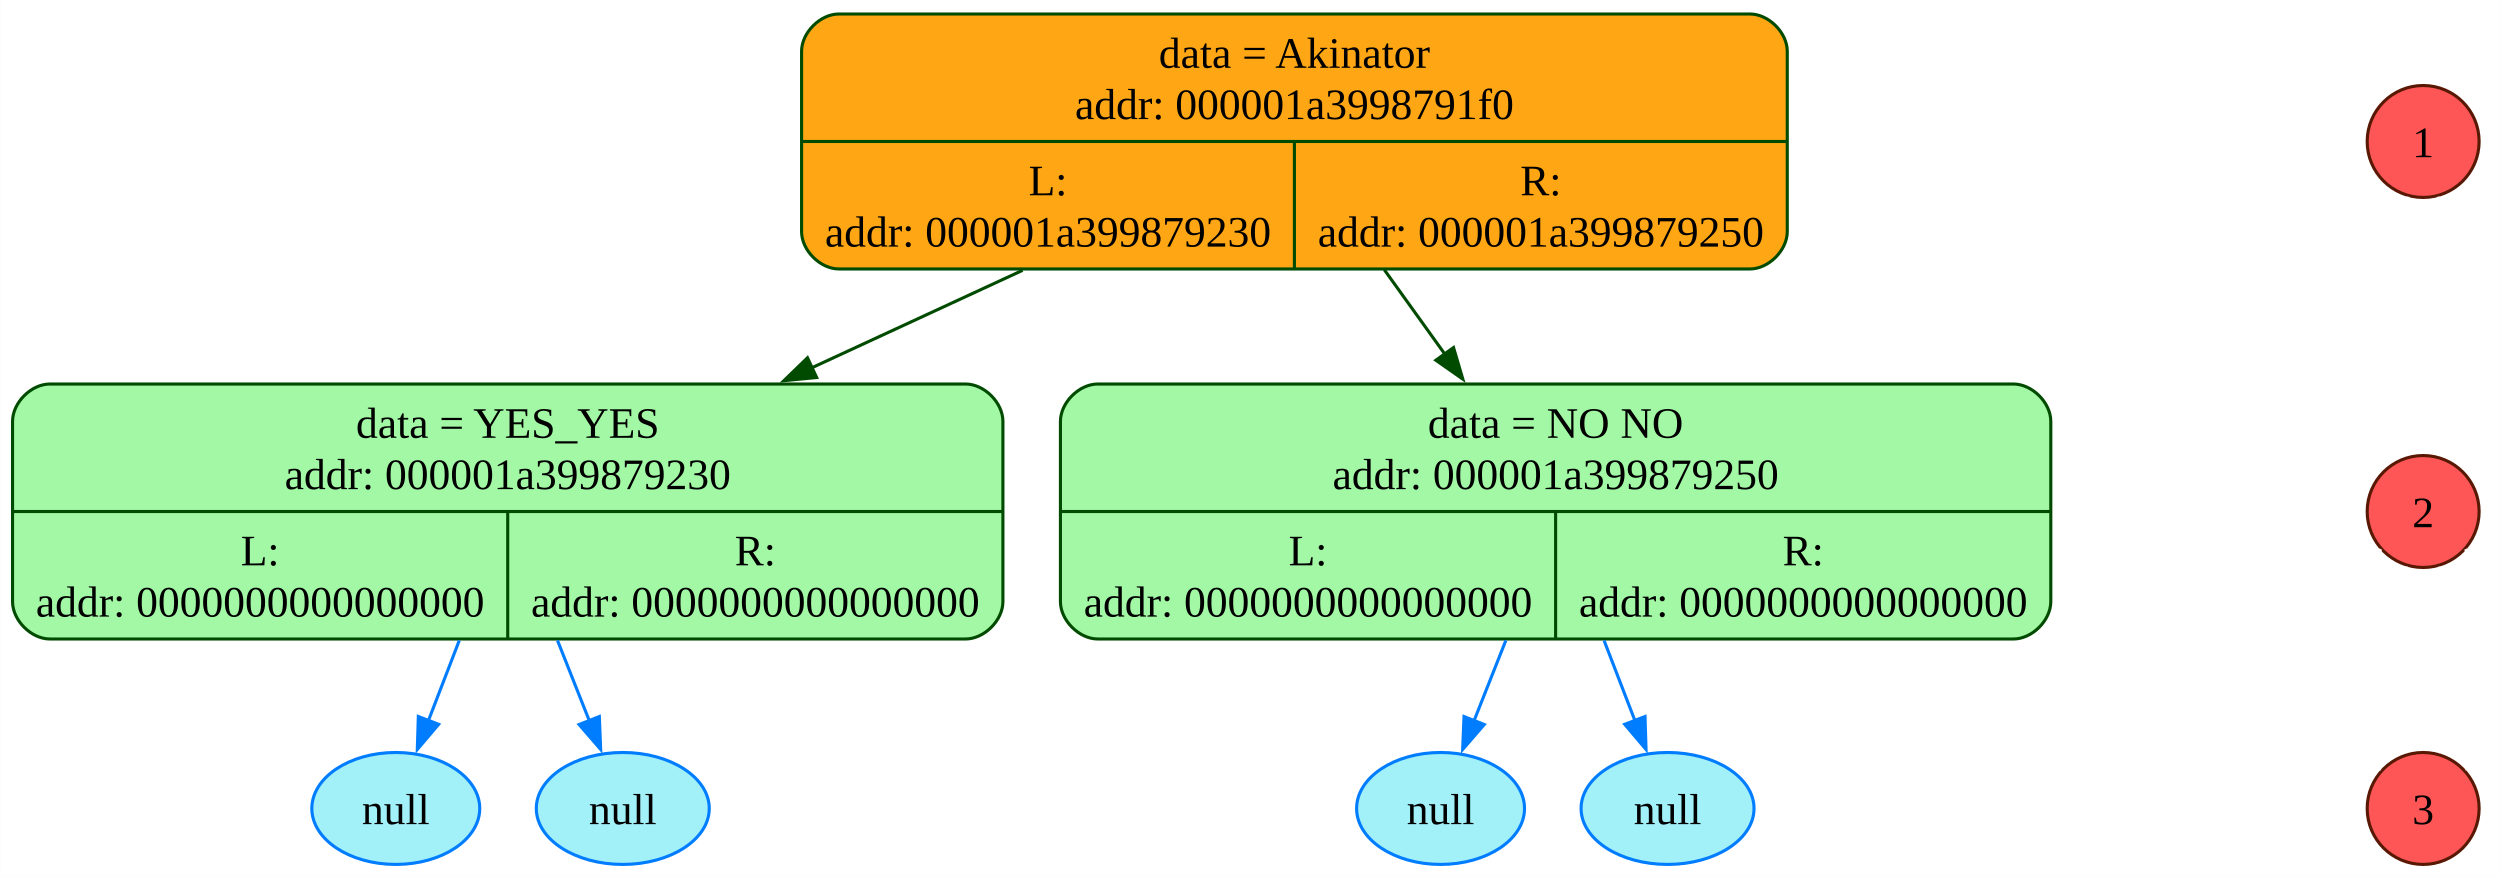
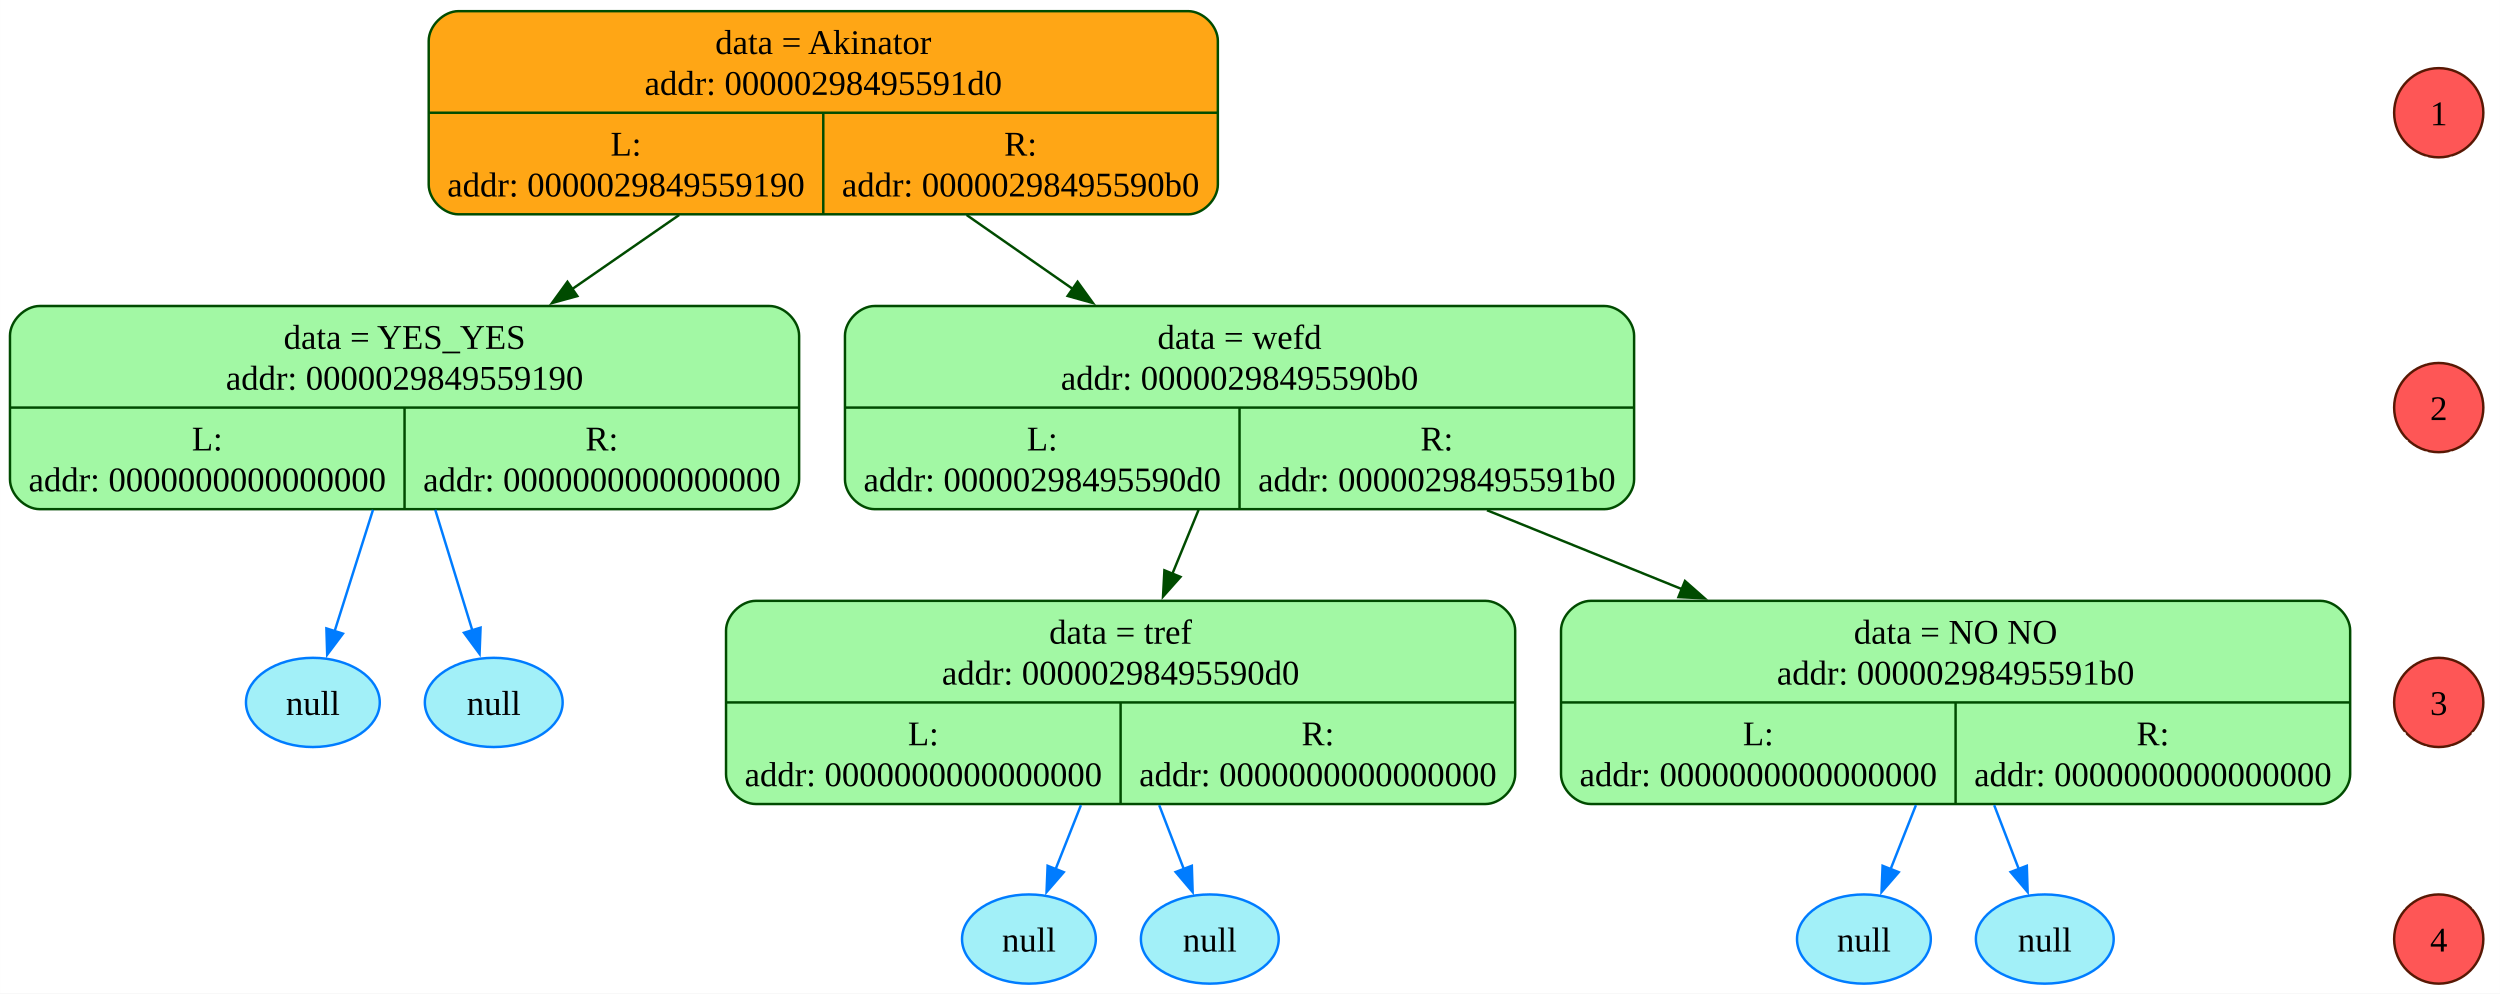
- <svg xmlns="http://www.w3.org/2000/svg" width="804pt" height="282pt" viewBox="0.00 0.00 803.93 282.00">
-   <g id="graph0" class="graph" transform="scale(1 1) rotate(0) translate(4 278)">
-     <polygon fill="white" stroke="none" points="-4,4 -4,-278 799.93,-278 799.93,4 -4,4" />
+ <svg xmlns="http://www.w3.org/2000/svg" width="1009pt" height="401pt" viewBox="0.00 0.00 1008.95 401.00">
+   <g id="graph0" class="graph" transform="scale(1 1) rotate(0) translate(4 397)">
+     <polygon fill="white" stroke="none" points="-4,4 -4,-397 1004.95,-397 1004.95,4 -4,4" />
    <g id="node1" class="node">
-       <path fill="#ffa615" stroke="#004b00" d="M265.75,-191.5C265.75,-191.5 558.75,-191.5 558.75,-191.5 564.75,-191.5 570.75,-197.5 570.75,-203.5 570.75,-203.5 570.75,-261.5 570.75,-261.5 570.75,-267.5 564.75,-273.5 558.75,-273.5 558.75,-273.5 265.75,-273.5 265.75,-273.5 259.75,-273.5 253.75,-267.5 253.75,-261.5 253.75,-261.5 253.75,-203.5 253.75,-203.5 253.75,-197.5 259.75,-191.5 265.75,-191.5" />
-       <text text-anchor="middle" x="412.25" y="-256.2" font-family="Times New Roman,serif" font-size="14.00">data = Akinator </text>
-       <text text-anchor="middle" x="412.25" y="-239.7" font-family="Times New Roman,serif" font-size="14.00"> addr: 000001a3998791f0</text>
-       <polyline fill="none" stroke="#004b00" points="253.75,-232.5 570.75,-232.5" />
-       <text text-anchor="middle" x="333" y="-215.2" font-family="Times New Roman,serif" font-size="14.00">L:</text>
-       <text text-anchor="middle" x="333" y="-198.7" font-family="Times New Roman,serif" font-size="14.00"> addr: 000001a399879230</text>
-       <polyline fill="none" stroke="#004b00" points="412.25,-191.5 412.25,-232.5" />
-       <text text-anchor="middle" x="491.5" y="-215.2" font-family="Times New Roman,serif" font-size="14.00">R: </text>
-       <text text-anchor="middle" x="491.5" y="-198.7" font-family="Times New Roman,serif" font-size="14.00"> addr: 000001a399879250</text>
+       <path fill="#ffa615" stroke="#004b00" d="M181,-310.5C181,-310.5 475.5,-310.5 475.5,-310.5 481.5,-310.5 487.5,-316.5 487.5,-322.5 487.5,-322.5 487.5,-380.5 487.5,-380.5 487.5,-386.5 481.5,-392.5 475.5,-392.5 475.5,-392.5 181,-392.5 181,-392.5 175,-392.5 169,-386.5 169,-380.5 169,-380.5 169,-322.5 169,-322.5 169,-316.5 175,-310.5 181,-310.5" />
+       <text text-anchor="middle" x="328.25" y="-375.2" font-family="Times New Roman,serif" font-size="14.00">data = Akinator </text>
+       <text text-anchor="middle" x="328.25" y="-358.7" font-family="Times New Roman,serif" font-size="14.00"> addr: 00000298495591d0</text>
+       <polyline fill="none" stroke="#004b00" points="169,-351.5 487.5,-351.5" />
+       <text text-anchor="middle" x="248.62" y="-334.2" font-family="Times New Roman,serif" font-size="14.00">L:</text>
+       <text text-anchor="middle" x="248.62" y="-317.7" font-family="Times New Roman,serif" font-size="14.00"> addr: 0000029849559190</text>
+       <polyline fill="none" stroke="#004b00" points="328.25,-310.5 328.25,-351.5" />
+       <text text-anchor="middle" x="407.88" y="-334.2" font-family="Times New Roman,serif" font-size="14.00">R: </text>
+       <text text-anchor="middle" x="407.88" y="-317.7" font-family="Times New Roman,serif" font-size="14.00"> addr: 00000298495590b0</text>
    </g>
    <g id="node4" class="node">
-       <path fill="#a2f8a4" stroke="#004b00" d="M12,-72.5C12,-72.5 306.5,-72.5 306.5,-72.5 312.5,-72.5 318.5,-78.5 318.5,-84.5 318.5,-84.5 318.5,-142.5 318.5,-142.5 318.5,-148.5 312.5,-154.5 306.5,-154.5 306.5,-154.5 12,-154.5 12,-154.5 6,-154.5 0,-148.5 0,-142.5 0,-142.5 0,-84.5 0,-84.5 0,-78.5 6,-72.5 12,-72.5" />
-       <text text-anchor="middle" x="159.25" y="-137.2" font-family="Times New Roman,serif" font-size="14.00">data = YES_YES </text>
-       <text text-anchor="middle" x="159.25" y="-120.7" font-family="Times New Roman,serif" font-size="14.00"> addr: 000001a399879230</text>
-       <polyline fill="none" stroke="#004b00" points="0,-113.5 318.5,-113.5" />
-       <text text-anchor="middle" x="79.62" y="-96.2" font-family="Times New Roman,serif" font-size="14.00">L:</text>
-       <text text-anchor="middle" x="79.62" y="-79.7" font-family="Times New Roman,serif" font-size="14.00"> addr: 0000000000000000</text>
-       <polyline fill="none" stroke="#004b00" points="159.25,-72.5 159.25,-113.5" />
-       <text text-anchor="middle" x="238.88" y="-96.2" font-family="Times New Roman,serif" font-size="14.00">R: </text>
-       <text text-anchor="middle" x="238.88" y="-79.7" font-family="Times New Roman,serif" font-size="14.00"> addr: 0000000000000000</text>
+       <path fill="#a2f8a4" stroke="#004b00" d="M12,-191.5C12,-191.5 306.5,-191.5 306.5,-191.5 312.5,-191.5 318.5,-197.5 318.5,-203.5 318.5,-203.5 318.5,-261.5 318.5,-261.5 318.5,-267.5 312.5,-273.5 306.5,-273.5 306.5,-273.5 12,-273.5 12,-273.5 6,-273.5 0,-267.5 0,-261.5 0,-261.5 0,-203.5 0,-203.5 0,-197.5 6,-191.5 12,-191.5" />
+       <text text-anchor="middle" x="159.25" y="-256.2" font-family="Times New Roman,serif" font-size="14.00">data = YES_YES </text>
+       <text text-anchor="middle" x="159.25" y="-239.7" font-family="Times New Roman,serif" font-size="14.00"> addr: 0000029849559190</text>
+       <polyline fill="none" stroke="#004b00" points="0,-232.5 318.5,-232.5" />
+       <text text-anchor="middle" x="79.62" y="-215.2" font-family="Times New Roman,serif" font-size="14.00">L:</text>
+       <text text-anchor="middle" x="79.62" y="-198.7" font-family="Times New Roman,serif" font-size="14.00"> addr: 0000000000000000</text>
+       <polyline fill="none" stroke="#004b00" points="159.25,-191.5 159.25,-232.5" />
+       <text text-anchor="middle" x="238.88" y="-215.2" font-family="Times New Roman,serif" font-size="14.00">R: </text>
+       <text text-anchor="middle" x="238.88" y="-198.7" font-family="Times New Roman,serif" font-size="14.00"> addr: 0000000000000000</text>
    </g>
    <g id="edge2" class="edge">
-       <path fill="none" stroke="#004b00" d="M324.83,-191.07C302.9,-180.93 279.24,-169.99 256.86,-159.64" />
-       <polygon fill="#004b00" stroke="#004b00" points="258.6,-156.59 248.05,-155.57 255.66,-162.94 258.6,-156.59" />
+       <path fill="none" stroke="#004b00" d="M270.09,-310.24C256.15,-300.58 241.14,-290.2 226.82,-280.28" />
+       <polygon fill="#004b00" stroke="#004b00" points="228.98,-277.51 218.76,-274.7 224.99,-283.27 228.98,-277.51" />
    </g>
    <g id="node5" class="node">
-       <path fill="#a2f8a4" stroke="#004b00" d="M349,-72.5C349,-72.5 643.5,-72.5 643.5,-72.5 649.5,-72.5 655.5,-78.5 655.5,-84.5 655.5,-84.5 655.5,-142.5 655.5,-142.5 655.5,-148.5 649.5,-154.5 643.5,-154.5 643.5,-154.5 349,-154.5 349,-154.5 343,-154.5 337,-148.5 337,-142.5 337,-142.5 337,-84.5 337,-84.5 337,-78.5 343,-72.5 349,-72.5" />
-       <text text-anchor="middle" x="496.25" y="-137.2" font-family="Times New Roman,serif" font-size="14.00">data = NO NO </text>
-       <text text-anchor="middle" x="496.25" y="-120.7" font-family="Times New Roman,serif" font-size="14.00"> addr: 000001a399879250</text>
-       <polyline fill="none" stroke="#004b00" points="337,-113.5 655.5,-113.5" />
-       <text text-anchor="middle" x="416.62" y="-96.2" font-family="Times New Roman,serif" font-size="14.00">L:</text>
-       <text text-anchor="middle" x="416.62" y="-79.7" font-family="Times New Roman,serif" font-size="14.00"> addr: 0000000000000000</text>
-       <polyline fill="none" stroke="#004b00" points="496.25,-72.5 496.25,-113.5" />
-       <text text-anchor="middle" x="575.88" y="-96.2" font-family="Times New Roman,serif" font-size="14.00">R: </text>
-       <text text-anchor="middle" x="575.88" y="-79.7" font-family="Times New Roman,serif" font-size="14.00"> addr: 0000000000000000</text>
+       <path fill="#a2f8a4" stroke="#004b00" d="M349,-191.5C349,-191.5 643.5,-191.5 643.5,-191.5 649.5,-191.5 655.5,-197.5 655.5,-203.5 655.5,-203.5 655.5,-261.5 655.5,-261.5 655.5,-267.5 649.5,-273.5 643.5,-273.5 643.5,-273.5 349,-273.5 349,-273.5 343,-273.5 337,-267.5 337,-261.5 337,-261.5 337,-203.5 337,-203.5 337,-197.5 343,-191.5 349,-191.5" />
+       <text text-anchor="middle" x="496.25" y="-256.2" font-family="Times New Roman,serif" font-size="14.00">data = wefd </text>
+       <text text-anchor="middle" x="496.25" y="-239.7" font-family="Times New Roman,serif" font-size="14.00"> addr: 00000298495590b0</text>
+       <polyline fill="none" stroke="#004b00" points="337,-232.5 655.5,-232.5" />
+       <text text-anchor="middle" x="416.62" y="-215.2" font-family="Times New Roman,serif" font-size="14.00">L:</text>
+       <text text-anchor="middle" x="416.62" y="-198.7" font-family="Times New Roman,serif" font-size="14.00"> addr: 00000298495590d0</text>
+       <polyline fill="none" stroke="#004b00" points="496.25,-191.5 496.25,-232.5" />
+       <text text-anchor="middle" x="575.88" y="-215.2" font-family="Times New Roman,serif" font-size="14.00">R: </text>
+       <text text-anchor="middle" x="575.88" y="-198.7" font-family="Times New Roman,serif" font-size="14.00"> addr: 00000298495591b0</text>
    </g>
    <g id="edge3" class="edge">
-       <path fill="none" stroke="#004b00" d="M441.16,-191.24C447.43,-182.5 454.13,-173.17 460.62,-164.12" />
-       <polygon fill="#004b00" stroke="#004b00" points="463.42,-166.23 466.41,-156.07 457.73,-162.15 463.42,-166.23" />
+       <path fill="none" stroke="#004b00" d="M386.07,-310.24C399.93,-300.58 414.84,-290.2 429.08,-280.28" />
+       <polygon fill="#004b00" stroke="#004b00" points="430.88,-283.29 437.09,-274.7 426.88,-277.55 430.88,-283.29" />
    </g>
    <g id="node2" class="node">
-       <ellipse fill="#fe5656" stroke="#581804" cx="775.25" cy="-232.5" rx="18" ry="18" />
-       <text text-anchor="middle" x="775.25" y="-227.45" font-family="Times New Roman,serif" font-size="14.00">1</text>
+       <ellipse fill="#fe5656" stroke="#581804" cx="980.25" cy="-351.5" rx="18" ry="18" />
+       <text text-anchor="middle" x="980.25" y="-346.45" font-family="Times New Roman,serif" font-size="14.00">1</text>
    </g>
    <g id="node3" class="node">
-       <ellipse fill="#fe5656" stroke="#581804" cx="775.25" cy="-113.5" rx="18" ry="18" />
-       <text text-anchor="middle" x="775.25" y="-108.45" font-family="Times New Roman,serif" font-size="14.00">2</text>
+       <ellipse fill="#fe5656" stroke="#581804" cx="980.25" cy="-232.5" rx="18" ry="18" />
+       <text text-anchor="middle" x="980.25" y="-227.45" font-family="Times New Roman,serif" font-size="14.00">2</text>
    </g>
    <g id="edge1" class="edge">
-       <path fill="none" stroke="white" d="M770.35,-214.74C768.26,-195.88 767.94,-164.96 769.4,-142.44" />
-       <polygon fill="white" stroke="white" points="772.86,-143 770.22,-132.74 765.89,-142.41 772.86,-143" />
+       <path fill="none" stroke="white" d="M975.35,-333.74C973.26,-314.88 972.94,-283.96 974.4,-261.44" />
+       <polygon fill="white" stroke="white" points="977.86,-262 975.22,-251.74 970.89,-261.41 977.86,-262" />
    </g>
    <g id="edge4" class="edge">
-       <path fill="none" stroke="white" d="M780.15,-214.74C782.24,-195.88 782.56,-164.96 781.1,-142.44" />
-       <polygon fill="white" stroke="white" points="784.61,-142.41 780.28,-132.74 777.64,-143 784.61,-142.41" />
+       <path fill="none" stroke="white" d="M985.15,-333.74C987.24,-314.88 987.56,-283.96 986.1,-261.44" />
+       <polygon fill="white" stroke="white" points="989.61,-261.41 985.28,-251.74 982.64,-262 989.61,-261.41" />
    </g>
    <g id="node6" class="node">
-       <ellipse fill="#fe5656" stroke="#581804" cx="775.25" cy="-18" rx="18" ry="18" />
-       <text text-anchor="middle" x="775.25" y="-12.95" font-family="Times New Roman,serif" font-size="14.00">3</text>
+       <ellipse fill="#fe5656" stroke="#581804" cx="980.25" cy="-113.5" rx="18" ry="18" />
+       <text text-anchor="middle" x="980.25" y="-108.45" font-family="Times New Roman,serif" font-size="14.00">3</text>
    </g>
    <g id="edge5" class="edge">
-       <path fill="none" stroke="white" d="M761.59,-101.41C754.31,-86.51 753.06,-59.7 757.84,-40.71" />
-       <polygon fill="white" stroke="white" points="761.06,-42.1 761.09,-31.51 754.46,-39.77 761.06,-42.1" />
+       <path fill="none" stroke="white" d="M967.33,-219.42C958.94,-200.15 957.75,-162.14 963.76,-137.54" />
+       <polygon fill="white" stroke="white" points="967.05,-138.72 966.81,-128.13 960.4,-136.56 967.05,-138.72" />
    </g>
    <g id="edge8" class="edge">
-       <path fill="none" stroke="white" d="M769.93,-95.78C768.41,-82.22 768.1,-62.81 769.01,-46.9" />
-       <polygon fill="white" stroke="white" points="772.49,-47.33 769.83,-37.08 765.51,-46.76 772.49,-47.33" />
+       <path fill="none" stroke="white" d="M975.35,-214.74C973.26,-195.88 972.94,-164.96 974.4,-142.44" />
+       <polygon fill="white" stroke="white" points="977.86,-143 975.22,-132.74 970.89,-142.41 977.86,-143" />
    </g>
    <g id="edge9" class="edge">
-       <path fill="none" stroke="white" d="M780.57,-95.78C782.09,-82.22 782.4,-62.81 781.49,-46.9" />
-       <polygon fill="white" stroke="white" points="784.99,-46.76 780.67,-37.08 778.01,-47.33 784.99,-46.76" />
+       <path fill="none" stroke="white" d="M985.15,-214.74C987.24,-195.88 987.56,-164.96 986.1,-142.44" />
+       <polygon fill="white" stroke="white" points="989.61,-142.41 985.28,-132.74 982.64,-143 989.61,-142.41" />
    </g>
    <g id="edge12" class="edge">
-       <path fill="none" stroke="white" d="M788.91,-101.41C796.19,-86.51 797.44,-59.7 792.66,-40.71" />
-       <polygon fill="white" stroke="white" points="796.04,-39.77 789.41,-31.51 789.44,-42.1 796.04,-39.77" />
+       <path fill="none" stroke="white" d="M993.17,-219.42C1001.56,-200.15 1002.75,-162.14 996.74,-137.54" />
+       <polygon fill="white" stroke="white" points="1000.1,-136.56 993.69,-128.13 993.45,-138.72 1000.1,-136.56" />
    </g>
    <g id="node7" class="node">
-       <ellipse fill="#a2f0f8" stroke="#007cff" cx="123.25" cy="-18" rx="27" ry="18" />
-       <text text-anchor="middle" x="123.25" y="-12.95" font-family="Times New Roman,serif" font-size="14.00">null</text>
+       <ellipse fill="#a2f0f8" stroke="#007cff" cx="122.25" cy="-113.5" rx="27" ry="18" />
+       <text text-anchor="middle" x="122.25" y="-108.45" font-family="Times New Roman,serif" font-size="14.00">null</text>
    </g>
    <g id="edge6" class="edge">
-       <path fill="none" stroke="#007cff" d="M143.67,-72.03C140.31,-63.31 136.84,-54.29 133.73,-46.22" />
-       <polygon fill="#007cff" stroke="#007cff" points="137.03,-45.06 130.17,-36.98 130.5,-47.57 137.03,-45.06" />
+       <path fill="none" stroke="#007cff" d="M146.52,-191.24C141.4,-175.07 135.64,-156.83 131.01,-142.2" />
+       <polygon fill="#007cff" stroke="#007cff" points="134.38,-141.26 128.03,-132.78 127.71,-143.37 134.38,-141.26" />
    </g>
    <g id="node8" class="node">
-       <ellipse fill="#a2f0f8" stroke="#007cff" cx="196.25" cy="-18" rx="27.81" ry="18" />
-       <text text-anchor="middle" x="196.25" y="-12.95" font-family="Times New Roman,serif" font-size="14.00"> null</text>
+       <ellipse fill="#a2f0f8" stroke="#007cff" cx="195.25" cy="-113.5" rx="27.81" ry="18" />
+       <text text-anchor="middle" x="195.25" y="-108.45" font-family="Times New Roman,serif" font-size="14.00"> null</text>
    </g>
    <g id="edge7" class="edge">
-       <path fill="none" stroke="#007cff" d="M175.26,-72.03C178.71,-63.31 182.28,-54.29 185.48,-46.22" />
-       <polygon fill="#007cff" stroke="#007cff" points="188.71,-47.56 189.14,-36.98 182.2,-44.99 188.71,-47.56" />
+       <path fill="none" stroke="#007cff" d="M171.64,-191.24C176.58,-175.17 182.15,-157.07 186.64,-142.48" />
+       <polygon fill="#007cff" stroke="#007cff" points="189.93,-143.68 189.53,-133.09 183.24,-141.62 189.93,-143.68" />
    </g>
    <g id="node9" class="node">
-       <ellipse fill="#a2f0f8" stroke="#007cff" cx="459.25" cy="-18" rx="27" ry="18" />
-       <text text-anchor="middle" x="459.25" y="-12.95" font-family="Times New Roman,serif" font-size="14.00">null</text>
+       <path fill="#a2f8a4" stroke="#004b00" d="M301,-72.5C301,-72.5 595.5,-72.5 595.5,-72.5 601.5,-72.5 607.5,-78.5 607.5,-84.5 607.5,-84.5 607.5,-142.5 607.5,-142.5 607.5,-148.5 601.5,-154.5 595.5,-154.5 595.5,-154.5 301,-154.5 301,-154.5 295,-154.5 289,-148.5 289,-142.5 289,-142.5 289,-84.5 289,-84.5 289,-78.5 295,-72.5 301,-72.5" />
+       <text text-anchor="middle" x="448.25" y="-137.2" font-family="Times New Roman,serif" font-size="14.00">data = tref </text>
+       <text text-anchor="middle" x="448.25" y="-120.7" font-family="Times New Roman,serif" font-size="14.00"> addr: 00000298495590d0</text>
+       <polyline fill="none" stroke="#004b00" points="289,-113.5 607.5,-113.5" />
+       <text text-anchor="middle" x="368.62" y="-96.2" font-family="Times New Roman,serif" font-size="14.00">L:</text>
+       <text text-anchor="middle" x="368.62" y="-79.7" font-family="Times New Roman,serif" font-size="14.00"> addr: 0000000000000000</text>
+       <polyline fill="none" stroke="#004b00" points="448.25,-72.5 448.25,-113.5" />
+       <text text-anchor="middle" x="527.88" y="-96.2" font-family="Times New Roman,serif" font-size="14.00">R: </text>
+       <text text-anchor="middle" x="527.88" y="-79.7" font-family="Times New Roman,serif" font-size="14.00"> addr: 0000000000000000</text>
    </g>
    <g id="edge10" class="edge">
-       <path fill="none" stroke="#007cff" d="M480.24,-72.03C476.79,-63.31 473.22,-54.29 470.02,-46.22" />
-       <polygon fill="#007cff" stroke="#007cff" points="473.3,-44.99 466.36,-36.98 466.79,-47.56 473.3,-44.99" />
+       <path fill="none" stroke="#004b00" d="M479.73,-191.24C476.3,-182.87 472.64,-173.95 469.08,-165.27" />
+       <polygon fill="#004b00" stroke="#004b00" points="472.41,-164.16 465.37,-156.24 465.93,-166.82 472.41,-164.16" />
    </g>
    <g id="node10" class="node">
-       <ellipse fill="#a2f0f8" stroke="#007cff" cx="532.25" cy="-18" rx="27.81" ry="18" />
-       <text text-anchor="middle" x="532.25" y="-12.95" font-family="Times New Roman,serif" font-size="14.00"> null</text>
+       <path fill="#a2f8a4" stroke="#004b00" d="M638,-72.5C638,-72.5 932.5,-72.5 932.5,-72.5 938.5,-72.5 944.5,-78.5 944.5,-84.5 944.5,-84.5 944.5,-142.5 944.5,-142.5 944.5,-148.5 938.5,-154.5 932.5,-154.5 932.5,-154.5 638,-154.5 638,-154.5 632,-154.5 626,-148.5 626,-142.5 626,-142.5 626,-84.5 626,-84.5 626,-78.5 632,-72.5 638,-72.5" />
+       <text text-anchor="middle" x="785.25" y="-137.2" font-family="Times New Roman,serif" font-size="14.00">data = NO NO </text>
+       <text text-anchor="middle" x="785.25" y="-120.7" font-family="Times New Roman,serif" font-size="14.00"> addr: 00000298495591b0</text>
+       <polyline fill="none" stroke="#004b00" points="626,-113.5 944.5,-113.5" />
+       <text text-anchor="middle" x="705.62" y="-96.2" font-family="Times New Roman,serif" font-size="14.00">L:</text>
+       <text text-anchor="middle" x="705.62" y="-79.7" font-family="Times New Roman,serif" font-size="14.00"> addr: 0000000000000000</text>
+       <polyline fill="none" stroke="#004b00" points="785.25,-72.5 785.25,-113.5" />
+       <text text-anchor="middle" x="864.88" y="-96.2" font-family="Times New Roman,serif" font-size="14.00">R: </text>
+       <text text-anchor="middle" x="864.88" y="-79.7" font-family="Times New Roman,serif" font-size="14.00"> addr: 0000000000000000</text>
    </g>
    <g id="edge11" class="edge">
-       <path fill="none" stroke="#007cff" d="M511.83,-72.03C515.19,-63.31 518.66,-54.29 521.77,-46.22" />
-       <polygon fill="#007cff" stroke="#007cff" points="525,-47.57 525.33,-36.98 518.47,-45.06 525,-47.57" />
+       <path fill="none" stroke="#004b00" d="M596.11,-191.07C621.49,-180.8 648.91,-169.7 674.79,-159.22" />
+       <polygon fill="#004b00" stroke="#004b00" points="676.03,-162.5 683.98,-155.5 673.4,-156.01 676.03,-162.5" />
+     </g>
+     <g id="node11" class="node">
+       <ellipse fill="#fe5656" stroke="#581804" cx="980.25" cy="-18" rx="18" ry="18" />
+       <text text-anchor="middle" x="980.25" y="-12.95" font-family="Times New Roman,serif" font-size="14.00">4</text>
+     </g>
+     <g id="edge13" class="edge">
+       <path fill="none" stroke="white" d="M966.59,-101.41C959.31,-86.51 958.06,-59.7 962.84,-40.71" />
+       <polygon fill="white" stroke="white" points="966.06,-42.1 966.09,-31.51 959.46,-39.77 966.06,-42.1" />
+     </g>
+     <g id="edge16" class="edge">
+       <path fill="none" stroke="white" d="M974.93,-95.78C973.41,-82.22 973.1,-62.81 974.01,-46.9" />
+       <polygon fill="white" stroke="white" points="977.49,-47.33 974.83,-37.08 970.51,-46.76 977.49,-47.33" />
+     </g>
+     <g id="edge17" class="edge">
+       <path fill="none" stroke="white" d="M985.57,-95.78C987.09,-82.22 987.4,-62.81 986.49,-46.9" />
+       <polygon fill="white" stroke="white" points="989.99,-46.76 985.67,-37.08 983.01,-47.33 989.99,-46.76" />
+     </g>
+     <g id="edge20" class="edge">
+       <path fill="none" stroke="white" d="M993.91,-101.41C1001.19,-86.51 1002.44,-59.7 997.66,-40.71" />
+       <polygon fill="white" stroke="white" points="1001.04,-39.77 994.41,-31.51 994.44,-42.1 1001.04,-39.77" />
+     </g>
+     <g id="node12" class="node">
+       <ellipse fill="#a2f0f8" stroke="#007cff" cx="411.25" cy="-18" rx="27" ry="18" />
+       <text text-anchor="middle" x="411.25" y="-12.95" font-family="Times New Roman,serif" font-size="14.00">null</text>
+     </g>
+     <g id="edge14" class="edge">
+       <path fill="none" stroke="#007cff" d="M432.24,-72.03C428.79,-63.31 425.22,-54.29 422.02,-46.22" />
+       <polygon fill="#007cff" stroke="#007cff" points="425.3,-44.99 418.36,-36.98 418.79,-47.56 425.3,-44.99" />
+     </g>
+     <g id="node13" class="node">
+       <ellipse fill="#a2f0f8" stroke="#007cff" cx="484.25" cy="-18" rx="27.81" ry="18" />
+       <text text-anchor="middle" x="484.25" y="-12.95" font-family="Times New Roman,serif" font-size="14.00"> null</text>
+     </g>
+     <g id="edge15" class="edge">
+       <path fill="none" stroke="#007cff" d="M463.83,-72.03C467.19,-63.31 470.66,-54.29 473.77,-46.22" />
+       <polygon fill="#007cff" stroke="#007cff" points="477,-47.57 477.33,-36.98 470.47,-45.06 477,-47.57" />
+     </g>
+     <g id="node14" class="node">
+       <ellipse fill="#a2f0f8" stroke="#007cff" cx="748.25" cy="-18" rx="27" ry="18" />
+       <text text-anchor="middle" x="748.25" y="-12.95" font-family="Times New Roman,serif" font-size="14.00">null</text>
+     </g>
+     <g id="edge18" class="edge">
+       <path fill="none" stroke="#007cff" d="M769.24,-72.03C765.79,-63.31 762.22,-54.29 759.02,-46.22" />
+       <polygon fill="#007cff" stroke="#007cff" points="762.3,-44.99 755.36,-36.98 755.79,-47.56 762.3,-44.99" />
+     </g>
+     <g id="node15" class="node">
+       <ellipse fill="#a2f0f8" stroke="#007cff" cx="821.25" cy="-18" rx="27.81" ry="18" />
+       <text text-anchor="middle" x="821.25" y="-12.95" font-family="Times New Roman,serif" font-size="14.00"> null</text>
+     </g>
+     <g id="edge19" class="edge">
+       <path fill="none" stroke="#007cff" d="M800.83,-72.03C804.19,-63.31 807.66,-54.29 810.77,-46.22" />
+       <polygon fill="#007cff" stroke="#007cff" points="814,-47.57 814.33,-36.98 807.47,-45.06 814,-47.57" />
    </g>
  </g>
</svg>
